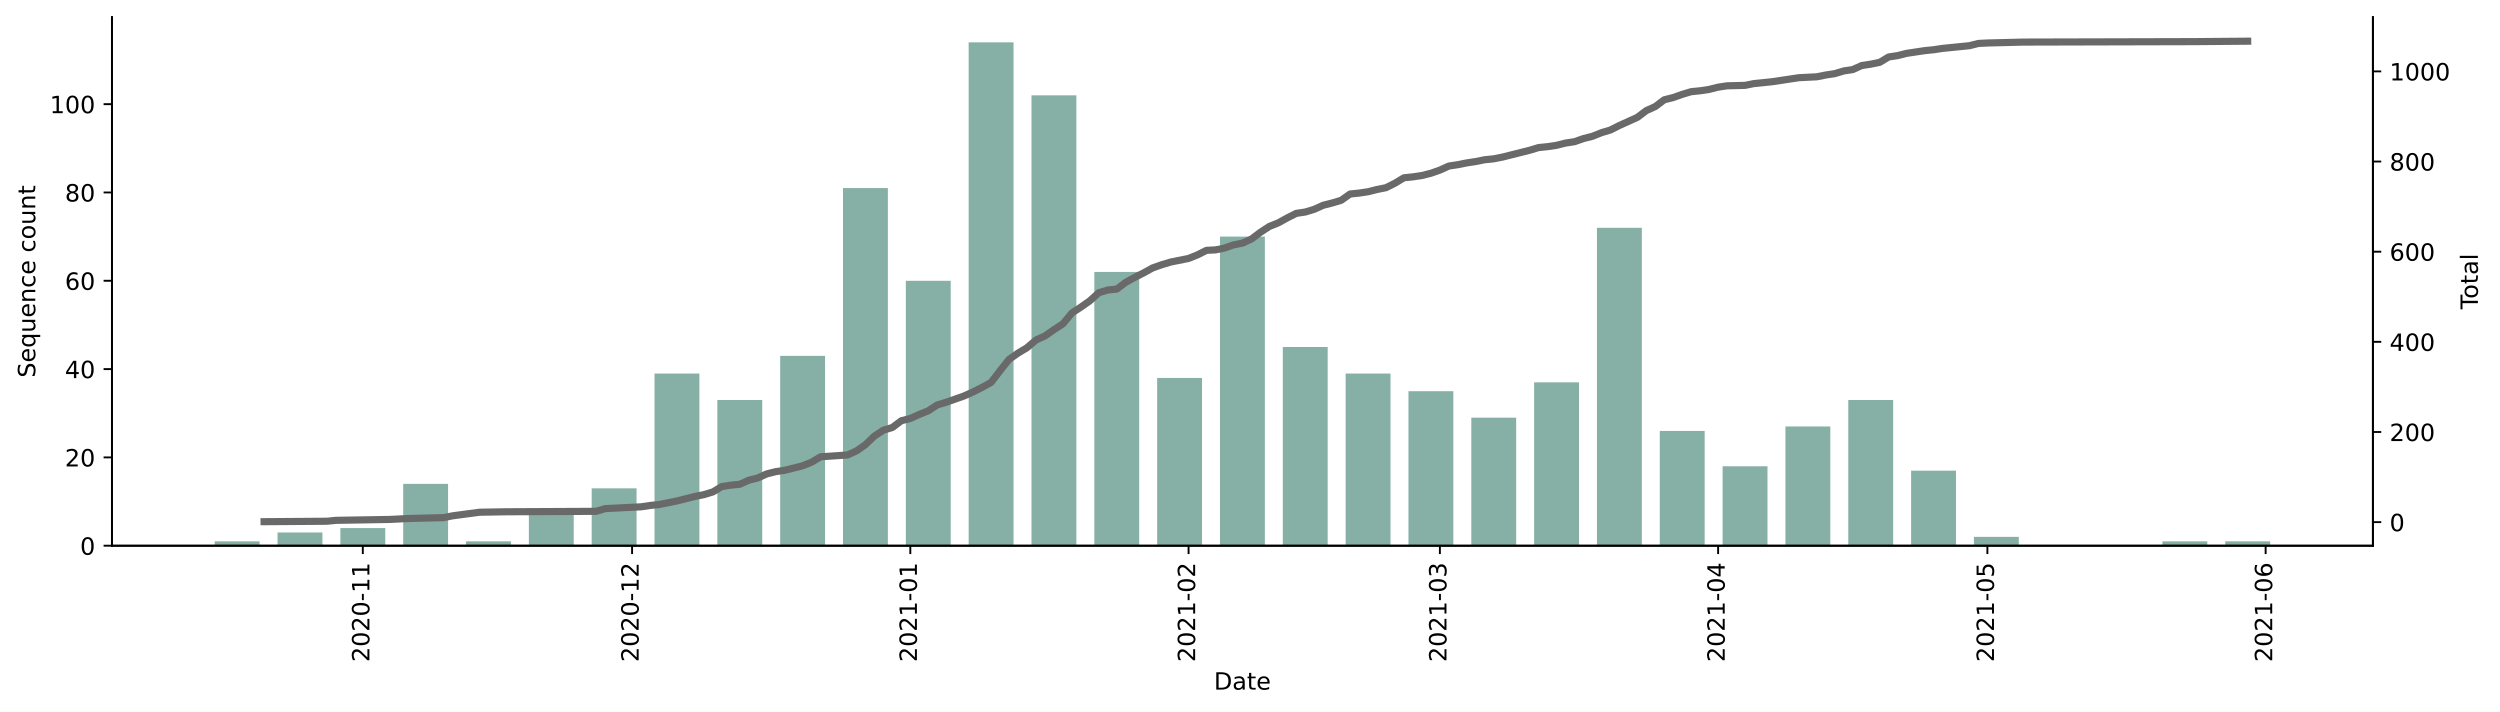
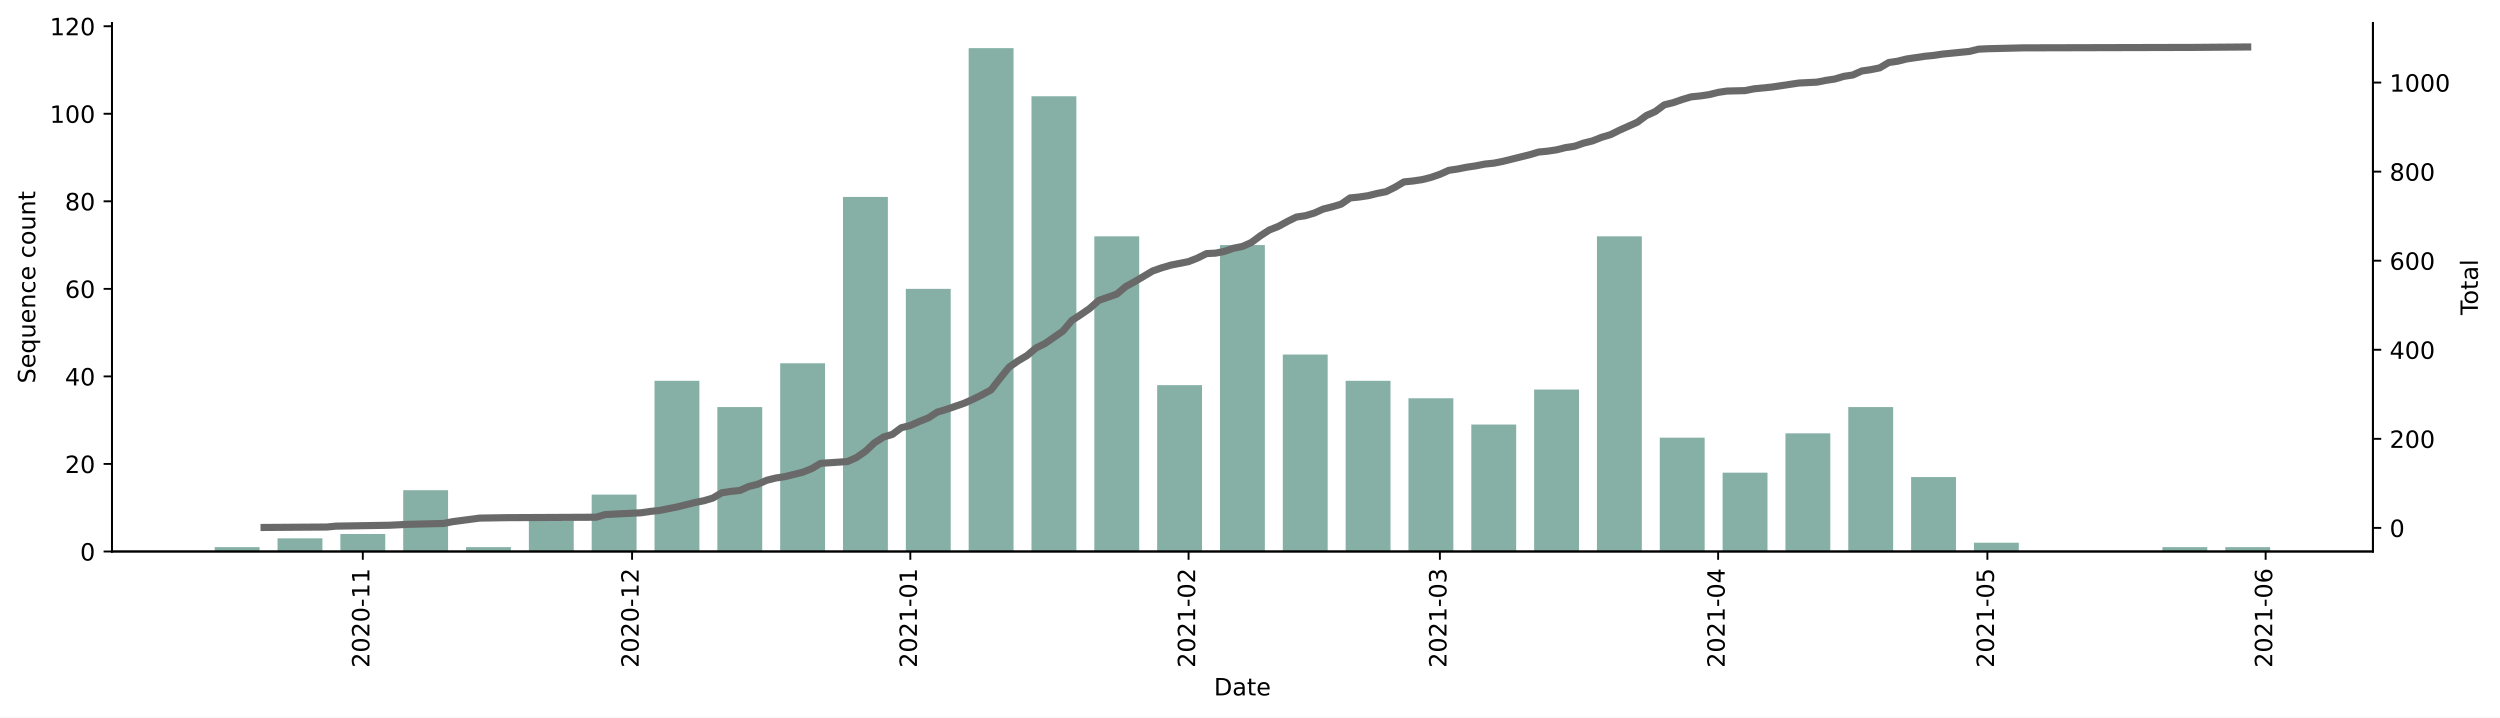
- <svg xmlns="http://www.w3.org/2000/svg" xmlns:xlink="http://www.w3.org/1999/xlink" height="298.621pt" version="1.1" viewBox="0 0 1048.894 298.621" width="1048.894pt">
+ <svg xmlns="http://www.w3.org/2000/svg" xmlns:xlink="http://www.w3.org/1999/xlink" height="301.043pt" version="1.1" viewBox="0 0 1048.894 301.043" width="1048.894pt">
  <defs>
    <style type="text/css">*{stroke-linecap:butt;stroke-linejoin:round;}</style>
  </defs>
  <g id="figure_1">
    <g id="patch_1">
-       <path d="M 0 298.621  L 1048.894 298.621  L 1048.894 0  L 0 0  z " style="fill:#ffffff;" />
+       <path d="M 0 301.043  L 1048.894 301.043  L 1048.894 0  L 0 0  z " style="fill:#ffffff;" />
    </g>
    <g id="axes_1">
      <g id="patch_2">
-         <path d="M 46.966 228.96  L 995.566 228.96  L 995.566 7.2  L 46.966 7.2  z " style="fill:#ffffff;" />
+         <path d="M 46.966 231.382  L 995.566 231.382  L 995.566 9.622  L 46.966 9.622  z " style="fill:#ffffff;" />
      </g>
      <g id="patch_3">
-         <path clip-path="url(#pa58d409748)" d="M 90.084 228.96  L 108.913 228.96  L 108.913 227.107  L 90.084 227.107  z " style="fill:#86b0a6;" />
+         <path clip-path="url(#p9eb38a0138)" d="M 90.084 231.382  L 108.913 231.382  L 108.913 229.545  L 90.084 229.545  z " style="fill:#86b0a6;" />
      </g>
      <g id="patch_4">
-         <path clip-path="url(#pa58d409748)" d="M 116.444 228.96  L 135.273 228.96  L 135.273 223.402  L 116.444 223.402  z " style="fill:#86b0a6;" />
+         <path clip-path="url(#p9eb38a0138)" d="M 116.444 231.382  L 135.273 231.382  L 135.273 225.872  L 116.444 225.872  z " style="fill:#86b0a6;" />
      </g>
      <g id="patch_5">
-         <path clip-path="url(#pa58d409748)" d="M 142.805 228.96  L 161.634 228.96  L 161.634 221.549  L 142.805 221.549  z " style="fill:#86b0a6;" />
+         <path clip-path="url(#p9eb38a0138)" d="M 142.805 231.382  L 161.634 231.382  L 161.634 224.036  L 142.805 224.036  z " style="fill:#86b0a6;" />
      </g>
      <g id="patch_6">
-         <path clip-path="url(#pa58d409748)" d="M 169.165 228.96  L 187.994 228.96  L 187.994 203.023  L 169.165 203.023  z " style="fill:#86b0a6;" />
+         <path clip-path="url(#p9eb38a0138)" d="M 169.165 231.382  L 187.994 231.382  L 187.994 205.671  L 169.165 205.671  z " style="fill:#86b0a6;" />
      </g>
      <g id="patch_7">
-         <path clip-path="url(#pa58d409748)" d="M 195.526 228.96  L 214.355 228.96  L 214.355 227.107  L 195.526 227.107  z " style="fill:#86b0a6;" />
+         <path clip-path="url(#p9eb38a0138)" d="M 195.526 231.382  L 214.355 231.382  L 214.355 229.545  L 195.526 229.545  z " style="fill:#86b0a6;" />
      </g>
      <g id="patch_8">
-         <path clip-path="url(#pa58d409748)" d="M 221.886 228.96  L 240.715 228.96  L 240.715 215.992  L 221.886 215.992  z " style="fill:#86b0a6;" />
+         <path clip-path="url(#p9eb38a0138)" d="M 221.886 231.382  L 240.715 231.382  L 240.715 218.526  L 221.886 218.526  z " style="fill:#86b0a6;" />
      </g>
      <g id="patch_9">
-         <path clip-path="url(#pa58d409748)" d="M 248.247 228.96  L 267.075 228.96  L 267.075 204.876  L 248.247 204.876  z " style="fill:#86b0a6;" />
+         <path clip-path="url(#p9eb38a0138)" d="M 248.247 231.382  L 267.075 231.382  L 267.075 207.507  L 248.247 207.507  z " style="fill:#86b0a6;" />
      </g>
      <g id="patch_10">
-         <path clip-path="url(#pa58d409748)" d="M 274.607 228.96  L 293.436 228.96  L 293.436 156.707  L 274.607 156.707  z " style="fill:#86b0a6;" />
+         <path clip-path="url(#p9eb38a0138)" d="M 274.607 231.382  L 293.436 231.382  L 293.436 159.757  L 274.607 159.757  z " style="fill:#86b0a6;" />
      </g>
      <g id="patch_11">
-         <path clip-path="url(#pa58d409748)" d="M 300.967 228.96  L 319.796 228.96  L 319.796 167.823  L 300.967 167.823  z " style="fill:#86b0a6;" />
+         <path clip-path="url(#p9eb38a0138)" d="M 300.967 231.382  L 319.796 231.382  L 319.796 170.777  L 300.967 170.777  z " style="fill:#86b0a6;" />
      </g>
      <g id="patch_12">
-         <path clip-path="url(#pa58d409748)" d="M 327.328 228.96  L 346.157 228.96  L 346.157 149.297  L 327.328 149.297  z " style="fill:#86b0a6;" />
+         <path clip-path="url(#p9eb38a0138)" d="M 327.328 231.382  L 346.157 231.382  L 346.157 152.411  L 327.328 152.411  z " style="fill:#86b0a6;" />
      </g>
      <g id="patch_13">
-         <path clip-path="url(#pa58d409748)" d="M 353.688 228.96  L 372.517 228.96  L 372.517 78.897  L 353.688 78.897  z " style="fill:#86b0a6;" />
+         <path clip-path="url(#p9eb38a0138)" d="M 353.688 231.382  L 372.517 231.382  L 372.517 82.624  L 353.688 82.624  z " style="fill:#86b0a6;" />
      </g>
      <g id="patch_14">
-         <path clip-path="url(#pa58d409748)" d="M 380.049 228.96  L 398.878 228.96  L 398.878 117.802  L 380.049 117.802  z " style="fill:#86b0a6;" />
+         <path clip-path="url(#p9eb38a0138)" d="M 380.049 231.382  L 398.878 231.382  L 398.878 121.191  L 380.049 121.191  z " style="fill:#86b0a6;" />
      </g>
      <g id="patch_15">
-         <path clip-path="url(#pa58d409748)" d="M 406.409 228.96  L 425.238 228.96  L 425.238 17.76  L 406.409 17.76  z " style="fill:#86b0a6;" />
+         <path clip-path="url(#p9eb38a0138)" d="M 406.409 231.382  L 425.238 231.382  L 425.238 20.182  L 406.409 20.182  z " style="fill:#86b0a6;" />
      </g>
      <g id="patch_16">
-         <path clip-path="url(#pa58d409748)" d="M 432.77 228.96  L 451.599 228.96  L 451.599 39.992  L 432.77 39.992  z " style="fill:#86b0a6;" />
+         <path clip-path="url(#p9eb38a0138)" d="M 432.77 231.382  L 451.599 231.382  L 451.599 40.384  L 432.77 40.384  z " style="fill:#86b0a6;" />
      </g>
      <g id="patch_17">
-         <path clip-path="url(#pa58d409748)" d="M 459.13 228.96  L 477.959 228.96  L 477.959 114.097  L 459.13 114.097  z " style="fill:#86b0a6;" />
+         <path clip-path="url(#p9eb38a0138)" d="M 459.13 231.382  L 477.959 231.382  L 477.959 99.152  L 459.13 99.152  z " style="fill:#86b0a6;" />
      </g>
      <g id="patch_18">
-         <path clip-path="url(#pa58d409748)" d="M 485.491 228.96  L 504.32 228.96  L 504.32 158.56  L 485.491 158.56  z " style="fill:#86b0a6;" />
+         <path clip-path="url(#p9eb38a0138)" d="M 485.491 231.382  L 504.32 231.382  L 504.32 161.594  L 485.491 161.594  z " style="fill:#86b0a6;" />
      </g>
      <g id="patch_19">
-         <path clip-path="url(#pa58d409748)" d="M 511.851 228.96  L 530.68 228.96  L 530.68 99.276  L 511.851 99.276  z " style="fill:#86b0a6;" />
+         <path clip-path="url(#p9eb38a0138)" d="M 511.851 231.382  L 530.68 231.382  L 530.68 102.825  L 511.851 102.825  z " style="fill:#86b0a6;" />
      </g>
      <g id="patch_20">
-         <path clip-path="url(#pa58d409748)" d="M 538.212 228.96  L 557.041 228.96  L 557.041 145.592  L 538.212 145.592  z " style="fill:#86b0a6;" />
+         <path clip-path="url(#p9eb38a0138)" d="M 538.212 231.382  L 557.041 231.382  L 557.041 148.738  L 538.212 148.738  z " style="fill:#86b0a6;" />
      </g>
      <g id="patch_21">
-         <path clip-path="url(#pa58d409748)" d="M 564.572 228.96  L 583.401 228.96  L 583.401 156.707  L 564.572 156.707  z " style="fill:#86b0a6;" />
+         <path clip-path="url(#p9eb38a0138)" d="M 564.572 231.382  L 583.401 231.382  L 583.401 159.757  L 564.572 159.757  z " style="fill:#86b0a6;" />
      </g>
      <g id="patch_22">
-         <path clip-path="url(#pa58d409748)" d="M 590.933 228.96  L 609.761 228.96  L 609.761 164.118  L 590.933 164.118  z " style="fill:#86b0a6;" />
+         <path clip-path="url(#p9eb38a0138)" d="M 590.933 231.382  L 609.761 231.382  L 609.761 167.104  L 590.933 167.104  z " style="fill:#86b0a6;" />
      </g>
      <g id="patch_23">
-         <path clip-path="url(#pa58d409748)" d="M 617.293 228.96  L 636.122 228.96  L 636.122 175.234  L 617.293 175.234  z " style="fill:#86b0a6;" />
+         <path clip-path="url(#p9eb38a0138)" d="M 617.293 231.382  L 636.122 231.382  L 636.122 178.123  L 617.293 178.123  z " style="fill:#86b0a6;" />
      </g>
      <g id="patch_24">
-         <path clip-path="url(#pa58d409748)" d="M 643.653 228.96  L 662.482 228.96  L 662.482 160.413  L 643.653 160.413  z " style="fill:#86b0a6;" />
+         <path clip-path="url(#p9eb38a0138)" d="M 643.653 231.382  L 662.482 231.382  L 662.482 163.431  L 643.653 163.431  z " style="fill:#86b0a6;" />
      </g>
      <g id="patch_25">
-         <path clip-path="url(#pa58d409748)" d="M 670.014 228.96  L 688.843 228.96  L 688.843 95.571  L 670.014 95.571  z " style="fill:#86b0a6;" />
+         <path clip-path="url(#p9eb38a0138)" d="M 670.014 231.382  L 688.843 231.382  L 688.843 99.152  L 670.014 99.152  z " style="fill:#86b0a6;" />
      </g>
      <g id="patch_26">
-         <path clip-path="url(#pa58d409748)" d="M 696.374 228.96  L 715.203 228.96  L 715.203 180.792  L 696.374 180.792  z " style="fill:#86b0a6;" />
+         <path clip-path="url(#p9eb38a0138)" d="M 696.374 231.382  L 715.203 231.382  L 715.203 183.632  L 696.374 183.632  z " style="fill:#86b0a6;" />
      </g>
      <g id="patch_27">
-         <path clip-path="url(#pa58d409748)" d="M 722.735 228.96  L 741.564 228.96  L 741.564 195.613  L 722.735 195.613  z " style="fill:#86b0a6;" />
+         <path clip-path="url(#p9eb38a0138)" d="M 722.735 231.382  L 741.564 231.382  L 741.564 198.324  L 722.735 198.324  z " style="fill:#86b0a6;" />
      </g>
      <g id="patch_28">
-         <path clip-path="url(#pa58d409748)" d="M 749.095 228.96  L 767.924 228.96  L 767.924 178.939  L 749.095 178.939  z " style="fill:#86b0a6;" />
+         <path clip-path="url(#p9eb38a0138)" d="M 749.095 231.382  L 767.924 231.382  L 767.924 181.796  L 749.095 181.796  z " style="fill:#86b0a6;" />
      </g>
      <g id="patch_29">
-         <path clip-path="url(#pa58d409748)" d="M 775.456 228.96  L 794.285 228.96  L 794.285 167.823  L 775.456 167.823  z " style="fill:#86b0a6;" />
+         <path clip-path="url(#p9eb38a0138)" d="M 775.456 231.382  L 794.285 231.382  L 794.285 170.777  L 775.456 170.777  z " style="fill:#86b0a6;" />
      </g>
      <g id="patch_30">
-         <path clip-path="url(#pa58d409748)" d="M 801.816 228.96  L 820.645 228.96  L 820.645 197.465  L 801.816 197.465  z " style="fill:#86b0a6;" />
+         <path clip-path="url(#p9eb38a0138)" d="M 801.816 231.382  L 820.645 231.382  L 820.645 200.161  L 801.816 200.161  z " style="fill:#86b0a6;" />
      </g>
      <g id="patch_31">
-         <path clip-path="url(#pa58d409748)" d="M 828.177 228.96  L 847.006 228.96  L 847.006 225.255  L 828.177 225.255  z " style="fill:#86b0a6;" />
+         <path clip-path="url(#p9eb38a0138)" d="M 828.177 231.382  L 847.006 231.382  L 847.006 227.709  L 828.177 227.709  z " style="fill:#86b0a6;" />
      </g>
      <g id="patch_32">
-         <path clip-path="url(#pa58d409748)" d="M 907.258 228.96  L 926.087 228.96  L 926.087 227.107  L 907.258 227.107  z " style="fill:#86b0a6;" />
+         <path clip-path="url(#p9eb38a0138)" d="M 907.258 231.382  L 926.087 231.382  L 926.087 229.545  L 907.258 229.545  z " style="fill:#86b0a6;" />
      </g>
      <g id="patch_33">
-         <path clip-path="url(#pa58d409748)" d="M 933.619 228.96  L 952.447 228.96  L 952.447 227.107  L 933.619 227.107  z " style="fill:#86b0a6;" />
+         <path clip-path="url(#p9eb38a0138)" d="M 933.619 231.382  L 952.447 231.382  L 952.447 229.545  L 933.619 229.545  z " style="fill:#86b0a6;" />
      </g>
      <g id="matplotlib.axis_1">
        <g id="xtick_1">
          <g id="line2d_1">
            <defs>
-               <path d="M 0 0  L 0 3.5  " id="mf3b58c3855" style="stroke:#000000;stroke-width:0.8;" />
+               <path d="M 0 0  L 0 3.5  " id="m7034eff608" style="stroke:#000000;stroke-width:0.8;" />
            </defs>
            <g>
-               <use style="stroke:#000000;stroke-width:0.8;" x="152.219" xlink:href="#mf3b58c3855" y="228.96" />
+               <use style="stroke:#000000;stroke-width:0.8;" x="152.219" xlink:href="#m7034eff608" y="231.382" />
            </g>
          </g>
          <g id="text_1">
-             <g transform="translate(154.9786 277.7428)rotate(-90)scale(0.1 -0.1)">
+             <g transform="translate(154.9786 280.1646)rotate(-90)scale(0.1 -0.1)">
              <defs>
                <path d="M 19.188 8.297  L 53.609 8.297  L 53.609 0  L 7.328 0  L 7.328 8.297  Q 12.938 14.109 22.625 23.891  Q 32.328 33.688 34.812 36.531  Q 39.547 41.844 41.422 45.531  Q 43.312 49.219 43.312 52.781  Q 43.312 58.594 39.234 62.25  Q 35.156 65.922 28.609 65.922  Q 23.969 65.922 18.812 64.312  Q 13.672 62.703 7.812 59.422  L 7.812 69.391  Q 13.766 71.781 18.938 73  Q 24.125 74.219 28.422 74.219  Q 39.75 74.219 46.484 68.547  Q 53.219 62.891 53.219 53.422  Q 53.219 48.922 51.531 44.891  Q 49.859 40.875 45.406 35.406  Q 44.188 33.984 37.641 27.219  Q 31.109 20.453 19.188 8.297  z " id="DejaVuSans-50" />
                <path d="M 31.781 66.406  Q 24.172 66.406 20.328 58.906  Q 16.5 51.422 16.5 36.375  Q 16.5 21.391 20.328 13.891  Q 24.172 6.391 31.781 6.391  Q 39.453 6.391 43.281 13.891  Q 47.125 21.391 47.125 36.375  Q 47.125 51.422 43.281 58.906  Q 39.453 66.406 31.781 66.406  z M 31.781 74.219  Q 44.047 74.219 50.516 64.516  Q 56.984 54.828 56.984 36.375  Q 56.984 17.969 50.516 8.266  Q 44.047 -1.422 31.781 -1.422  Q 19.531 -1.422 13.062 8.266  Q 6.594 17.969 6.594 36.375  Q 6.594 54.828 13.062 64.516  Q 19.531 74.219 31.781 74.219  z " id="DejaVuSans-48" />
                <path d="M 4.891 31.391  L 31.203 31.391  L 31.203 23.391  L 4.891 23.391  z " id="DejaVuSans-45" />
                <path d="M 12.406 8.297  L 28.516 8.297  L 28.516 63.922  L 10.984 60.406  L 10.984 69.391  L 28.422 72.906  L 38.281 72.906  L 38.281 8.297  L 54.391 8.297  L 54.391 0  L 12.406 0  z " id="DejaVuSans-49" />
              </defs>
              <use xlink:href="#DejaVuSans-50" />
              <use x="63.623" xlink:href="#DejaVuSans-48" />
              <use x="127.246" xlink:href="#DejaVuSans-50" />
              <use x="190.869" xlink:href="#DejaVuSans-48" />
              <use x="254.492" xlink:href="#DejaVuSans-45" />
              <use x="290.576" xlink:href="#DejaVuSans-49" />
              <use x="354.199" xlink:href="#DejaVuSans-49" />
            </g>
          </g>
        </g>
        <g id="xtick_2">
          <g id="line2d_2">
            <g>
-               <use style="stroke:#000000;stroke-width:0.8;" x="265.193" xlink:href="#mf3b58c3855" y="228.96" />
+               <use style="stroke:#000000;stroke-width:0.8;" x="265.193" xlink:href="#m7034eff608" y="231.382" />
            </g>
          </g>
          <g id="text_2">
-             <g transform="translate(267.952 277.7428)rotate(-90)scale(0.1 -0.1)">
+             <g transform="translate(267.952 280.1646)rotate(-90)scale(0.1 -0.1)">
              <use xlink:href="#DejaVuSans-50" />
              <use x="63.623" xlink:href="#DejaVuSans-48" />
              <use x="127.246" xlink:href="#DejaVuSans-50" />
              <use x="190.869" xlink:href="#DejaVuSans-48" />
              <use x="254.492" xlink:href="#DejaVuSans-45" />
              <use x="290.576" xlink:href="#DejaVuSans-49" />
              <use x="354.199" xlink:href="#DejaVuSans-50" />
            </g>
          </g>
        </g>
        <g id="xtick_3">
          <g id="line2d_3">
            <g>
-               <use style="stroke:#000000;stroke-width:0.8;" x="381.932" xlink:href="#mf3b58c3855" y="228.96" />
+               <use style="stroke:#000000;stroke-width:0.8;" x="381.932" xlink:href="#m7034eff608" y="231.382" />
            </g>
          </g>
          <g id="text_3">
-             <g transform="translate(384.6911 277.7428)rotate(-90)scale(0.1 -0.1)">
+             <g transform="translate(384.6911 280.1646)rotate(-90)scale(0.1 -0.1)">
              <use xlink:href="#DejaVuSans-50" />
              <use x="63.623" xlink:href="#DejaVuSans-48" />
              <use x="127.246" xlink:href="#DejaVuSans-50" />
              <use x="190.869" xlink:href="#DejaVuSans-49" />
              <use x="254.492" xlink:href="#DejaVuSans-45" />
              <use x="290.576" xlink:href="#DejaVuSans-48" />
              <use x="354.199" xlink:href="#DejaVuSans-49" />
            </g>
          </g>
        </g>
        <g id="xtick_4">
          <g id="line2d_4">
            <g>
-               <use style="stroke:#000000;stroke-width:0.8;" x="498.671" xlink:href="#mf3b58c3855" y="228.96" />
+               <use style="stroke:#000000;stroke-width:0.8;" x="498.671" xlink:href="#m7034eff608" y="231.382" />
            </g>
          </g>
          <g id="text_4">
-             <g transform="translate(501.4303 277.7428)rotate(-90)scale(0.1 -0.1)">
+             <g transform="translate(501.4303 280.1646)rotate(-90)scale(0.1 -0.1)">
              <use xlink:href="#DejaVuSans-50" />
              <use x="63.623" xlink:href="#DejaVuSans-48" />
              <use x="127.246" xlink:href="#DejaVuSans-50" />
              <use x="190.869" xlink:href="#DejaVuSans-49" />
              <use x="254.492" xlink:href="#DejaVuSans-45" />
              <use x="290.576" xlink:href="#DejaVuSans-48" />
              <use x="354.199" xlink:href="#DejaVuSans-50" />
            </g>
          </g>
        </g>
        <g id="xtick_5">
          <g id="line2d_5">
            <g>
-               <use style="stroke:#000000;stroke-width:0.8;" x="604.113" xlink:href="#mf3b58c3855" y="228.96" />
+               <use style="stroke:#000000;stroke-width:0.8;" x="604.113" xlink:href="#m7034eff608" y="231.382" />
            </g>
          </g>
          <g id="text_5">
-             <g transform="translate(606.8722 277.7428)rotate(-90)scale(0.1 -0.1)">
+             <g transform="translate(606.8722 280.1646)rotate(-90)scale(0.1 -0.1)">
              <defs>
                <path d="M 40.578 39.312  Q 47.656 37.797 51.625 33  Q 55.609 28.219 55.609 21.188  Q 55.609 10.406 48.188 4.484  Q 40.766 -1.422 27.094 -1.422  Q 22.516 -1.422 17.656 -0.516  Q 12.797 0.391 7.625 2.203  L 7.625 11.719  Q 11.719 9.328 16.594 8.109  Q 21.484 6.891 26.812 6.891  Q 36.078 6.891 40.938 10.547  Q 45.797 14.203 45.797 21.188  Q 45.797 27.641 41.281 31.266  Q 36.766 34.906 28.719 34.906  L 20.219 34.906  L 20.219 43.016  L 29.109 43.016  Q 36.375 43.016 40.234 45.922  Q 44.094 48.828 44.094 54.297  Q 44.094 59.906 40.109 62.906  Q 36.141 65.922 28.719 65.922  Q 24.656 65.922 20.016 65.031  Q 15.375 64.156 9.812 62.312  L 9.812 71.094  Q 15.438 72.656 20.344 73.438  Q 25.25 74.219 29.594 74.219  Q 40.828 74.219 47.359 69.109  Q 53.906 64.016 53.906 55.328  Q 53.906 49.266 50.438 45.094  Q 46.969 40.922 40.578 39.312  z " id="DejaVuSans-51" />
              </defs>
              <use xlink:href="#DejaVuSans-50" />
              <use x="63.623" xlink:href="#DejaVuSans-48" />
              <use x="127.246" xlink:href="#DejaVuSans-50" />
              <use x="190.869" xlink:href="#DejaVuSans-49" />
              <use x="254.492" xlink:href="#DejaVuSans-45" />
              <use x="290.576" xlink:href="#DejaVuSans-48" />
              <use x="354.199" xlink:href="#DejaVuSans-51" />
            </g>
          </g>
        </g>
        <g id="xtick_6">
          <g id="line2d_6">
            <g>
-               <use style="stroke:#000000;stroke-width:0.8;" x="720.852" xlink:href="#mf3b58c3855" y="228.96" />
+               <use style="stroke:#000000;stroke-width:0.8;" x="720.852" xlink:href="#m7034eff608" y="231.382" />
            </g>
          </g>
          <g id="text_6">
-             <g transform="translate(723.6113 277.7428)rotate(-90)scale(0.1 -0.1)">
+             <g transform="translate(723.6113 280.1646)rotate(-90)scale(0.1 -0.1)">
              <defs>
                <path d="M 37.797 64.312  L 12.891 25.391  L 37.797 25.391  z M 35.203 72.906  L 47.609 72.906  L 47.609 25.391  L 58.016 25.391  L 58.016 17.188  L 47.609 17.188  L 47.609 0  L 37.797 0  L 37.797 17.188  L 4.891 17.188  L 4.891 26.703  z " id="DejaVuSans-52" />
              </defs>
              <use xlink:href="#DejaVuSans-50" />
              <use x="63.623" xlink:href="#DejaVuSans-48" />
              <use x="127.246" xlink:href="#DejaVuSans-50" />
              <use x="190.869" xlink:href="#DejaVuSans-49" />
              <use x="254.492" xlink:href="#DejaVuSans-45" />
              <use x="290.576" xlink:href="#DejaVuSans-48" />
              <use x="354.199" xlink:href="#DejaVuSans-52" />
            </g>
          </g>
        </g>
        <g id="xtick_7">
          <g id="line2d_7">
            <g>
-               <use style="stroke:#000000;stroke-width:0.8;" x="833.825" xlink:href="#mf3b58c3855" y="228.96" />
+               <use style="stroke:#000000;stroke-width:0.8;" x="833.825" xlink:href="#m7034eff608" y="231.382" />
            </g>
          </g>
          <g id="text_7">
-             <g transform="translate(836.5847 277.7428)rotate(-90)scale(0.1 -0.1)">
+             <g transform="translate(836.5847 280.1646)rotate(-90)scale(0.1 -0.1)">
              <defs>
                <path d="M 10.797 72.906  L 49.516 72.906  L 49.516 64.594  L 19.828 64.594  L 19.828 46.734  Q 21.969 47.469 24.109 47.828  Q 26.266 48.188 28.422 48.188  Q 40.625 48.188 47.75 41.5  Q 54.891 34.812 54.891 23.391  Q 54.891 11.625 47.562 5.094  Q 40.234 -1.422 26.906 -1.422  Q 22.312 -1.422 17.547 -0.641  Q 12.797 0.141 7.719 1.703  L 7.719 11.625  Q 12.109 9.234 16.797 8.062  Q 21.484 6.891 26.703 6.891  Q 35.156 6.891 40.078 11.328  Q 45.016 15.766 45.016 23.391  Q 45.016 31 40.078 35.438  Q 35.156 39.891 26.703 39.891  Q 22.75 39.891 18.812 39.016  Q 14.891 38.141 10.797 36.281  z " id="DejaVuSans-53" />
              </defs>
              <use xlink:href="#DejaVuSans-50" />
              <use x="63.623" xlink:href="#DejaVuSans-48" />
              <use x="127.246" xlink:href="#DejaVuSans-50" />
              <use x="190.869" xlink:href="#DejaVuSans-49" />
              <use x="254.492" xlink:href="#DejaVuSans-45" />
              <use x="290.576" xlink:href="#DejaVuSans-48" />
              <use x="354.199" xlink:href="#DejaVuSans-53" />
            </g>
          </g>
        </g>
        <g id="xtick_8">
          <g id="line2d_8">
            <g>
-               <use style="stroke:#000000;stroke-width:0.8;" x="950.565" xlink:href="#mf3b58c3855" y="228.96" />
+               <use style="stroke:#000000;stroke-width:0.8;" x="950.565" xlink:href="#m7034eff608" y="231.382" />
            </g>
          </g>
          <g id="text_8">
-             <g transform="translate(953.3239 277.7428)rotate(-90)scale(0.1 -0.1)">
+             <g transform="translate(953.3239 280.1646)rotate(-90)scale(0.1 -0.1)">
              <defs>
                <path d="M 33.016 40.375  Q 26.375 40.375 22.484 35.828  Q 18.609 31.297 18.609 23.391  Q 18.609 15.531 22.484 10.953  Q 26.375 6.391 33.016 6.391  Q 39.656 6.391 43.531 10.953  Q 47.406 15.531 47.406 23.391  Q 47.406 31.297 43.531 35.828  Q 39.656 40.375 33.016 40.375  z M 52.594 71.297  L 52.594 62.312  Q 48.875 64.062 45.094 64.984  Q 41.312 65.922 37.594 65.922  Q 27.828 65.922 22.672 59.328  Q 17.531 52.734 16.797 39.406  Q 19.672 43.656 24.016 45.922  Q 28.375 48.188 33.594 48.188  Q 44.578 48.188 50.953 41.516  Q 57.328 34.859 57.328 23.391  Q 57.328 12.156 50.688 5.359  Q 44.047 -1.422 33.016 -1.422  Q 20.359 -1.422 13.672 8.266  Q 6.984 17.969 6.984 36.375  Q 6.984 53.656 15.188 63.938  Q 23.391 74.219 37.203 74.219  Q 40.922 74.219 44.703 73.484  Q 48.484 72.75 52.594 71.297  z " id="DejaVuSans-54" />
              </defs>
              <use xlink:href="#DejaVuSans-50" />
              <use x="63.623" xlink:href="#DejaVuSans-48" />
              <use x="127.246" xlink:href="#DejaVuSans-50" />
              <use x="190.869" xlink:href="#DejaVuSans-49" />
              <use x="254.492" xlink:href="#DejaVuSans-45" />
              <use x="290.576" xlink:href="#DejaVuSans-48" />
              <use x="354.199" xlink:href="#DejaVuSans-54" />
            </g>
          </g>
        </g>
        <g id="text_9">
-           <g transform="translate(509.3148 289.3413)scale(0.1 -0.1)">
+           <g transform="translate(509.3148 291.7631)scale(0.1 -0.1)">
            <defs>
              <path d="M 19.672 64.797  L 19.672 8.109  L 31.594 8.109  Q 46.688 8.109 53.688 14.938  Q 60.688 21.781 60.688 36.531  Q 60.688 51.172 53.688 57.984  Q 46.688 64.797 31.594 64.797  z M 9.812 72.906  L 30.078 72.906  Q 51.266 72.906 61.172 64.094  Q 71.094 55.281 71.094 36.531  Q 71.094 17.672 61.125 8.828  Q 51.172 0 30.078 0  L 9.812 0  z " id="DejaVuSans-68" />
              <path d="M 34.281 27.484  Q 23.391 27.484 19.188 25  Q 14.984 22.516 14.984 16.5  Q 14.984 11.719 18.141 8.906  Q 21.297 6.109 26.703 6.109  Q 34.188 6.109 38.703 11.406  Q 43.219 16.703 43.219 25.484  L 43.219 27.484  z M 52.203 31.203  L 52.203 0  L 43.219 0  L 43.219 8.297  Q 40.141 3.328 35.547 0.953  Q 30.953 -1.422 24.312 -1.422  Q 15.922 -1.422 10.953 3.297  Q 6 8.016 6 15.922  Q 6 25.141 12.172 29.828  Q 18.359 34.516 30.609 34.516  L 43.219 34.516  L 43.219 35.406  Q 43.219 41.609 39.141 45  Q 35.062 48.391 27.688 48.391  Q 23 48.391 18.547 47.266  Q 14.109 46.141 10.016 43.891  L 10.016 52.203  Q 14.938 54.109 19.578 55.047  Q 24.219 56 28.609 56  Q 40.484 56 46.344 49.844  Q 52.203 43.703 52.203 31.203  z " id="DejaVuSans-97" />
              <path d="M 18.312 70.219  L 18.312 54.688  L 36.812 54.688  L 36.812 47.703  L 18.312 47.703  L 18.312 18.016  Q 18.312 11.328 20.141 9.422  Q 21.969 7.516 27.594 7.516  L 36.812 7.516  L 36.812 0  L 27.594 0  Q 17.188 0 13.234 3.875  Q 9.281 7.766 9.281 18.016  L 9.281 47.703  L 2.688 47.703  L 2.688 54.688  L 9.281 54.688  L 9.281 70.219  z " id="DejaVuSans-116" />
              <path d="M 56.203 29.594  L 56.203 25.203  L 14.891 25.203  Q 15.484 15.922 20.484 11.062  Q 25.484 6.203 34.422 6.203  Q 39.594 6.203 44.453 7.469  Q 49.312 8.734 54.109 11.281  L 54.109 2.781  Q 49.266 0.734 44.188 -0.344  Q 39.109 -1.422 33.891 -1.422  Q 20.797 -1.422 13.156 6.188  Q 5.516 13.812 5.516 26.812  Q 5.516 40.234 12.766 48.109  Q 20.016 56 32.328 56  Q 43.359 56 49.781 48.891  Q 56.203 41.797 56.203 29.594  z M 47.219 32.234  Q 47.125 39.594 43.094 43.984  Q 39.062 48.391 32.422 48.391  Q 24.906 48.391 20.391 44.141  Q 15.875 39.891 15.188 32.172  z " id="DejaVuSans-101" />
            </defs>
            <use xlink:href="#DejaVuSans-68" />
            <use x="77.002" xlink:href="#DejaVuSans-97" />
            <use x="138.281" xlink:href="#DejaVuSans-116" />
            <use x="177.49" xlink:href="#DejaVuSans-101" />
          </g>
        </g>
      </g>
      <g id="matplotlib.axis_2">
        <g id="ytick_1">
          <g id="line2d_9">
            <defs>
-               <path d="M 0 0  L -3.5 0  " id="mddc70e1940" style="stroke:#000000;stroke-width:0.8;" />
+               <path d="M 0 0  L -3.5 0  " id="m7a1487ed90" style="stroke:#000000;stroke-width:0.8;" />
            </defs>
            <g>
-               <use style="stroke:#000000;stroke-width:0.8;" x="46.966" xlink:href="#mddc70e1940" y="228.96" />
+               <use style="stroke:#000000;stroke-width:0.8;" x="46.966" xlink:href="#m7a1487ed90" y="231.382" />
            </g>
          </g>
          <g id="text_10">
-             <g transform="translate(33.60312 232.7592)scale(0.1 -0.1)">
+             <g transform="translate(33.60312 235.181)scale(0.1 -0.1)">
              <use xlink:href="#DejaVuSans-48" />
            </g>
          </g>
        </g>
        <g id="ytick_2">
          <g id="line2d_10">
            <g>
-               <use style="stroke:#000000;stroke-width:0.8;" x="46.966" xlink:href="#mddc70e1940" y="191.907" />
+               <use style="stroke:#000000;stroke-width:0.8;" x="46.966" xlink:href="#m7a1487ed90" y="194.651" />
            </g>
          </g>
          <g id="text_11">
-             <g transform="translate(27.24063 195.7066)scale(0.1 -0.1)">
+             <g transform="translate(27.24063 198.4506)scale(0.1 -0.1)">
              <use xlink:href="#DejaVuSans-50" />
              <use x="63.623" xlink:href="#DejaVuSans-48" />
            </g>
          </g>
        </g>
        <g id="ytick_3">
          <g id="line2d_11">
            <g>
-               <use style="stroke:#000000;stroke-width:0.8;" x="46.966" xlink:href="#mddc70e1940" y="154.855" />
+               <use style="stroke:#000000;stroke-width:0.8;" x="46.966" xlink:href="#m7a1487ed90" y="157.921" />
            </g>
          </g>
          <g id="text_12">
-             <g transform="translate(27.24063 158.654)scale(0.1 -0.1)">
+             <g transform="translate(27.24063 161.7202)scale(0.1 -0.1)">
              <use xlink:href="#DejaVuSans-52" />
              <use x="63.623" xlink:href="#DejaVuSans-48" />
            </g>
          </g>
        </g>
        <g id="ytick_4">
          <g id="line2d_12">
            <g>
-               <use style="stroke:#000000;stroke-width:0.8;" x="46.966" xlink:href="#mddc70e1940" y="117.802" />
+               <use style="stroke:#000000;stroke-width:0.8;" x="46.966" xlink:href="#m7a1487ed90" y="121.191" />
            </g>
          </g>
          <g id="text_13">
-             <g transform="translate(27.24063 121.6013)scale(0.1 -0.1)">
+             <g transform="translate(27.24063 124.9897)scale(0.1 -0.1)">
              <use xlink:href="#DejaVuSans-54" />
              <use x="63.623" xlink:href="#DejaVuSans-48" />
            </g>
          </g>
        </g>
        <g id="ytick_5">
          <g id="line2d_13">
            <g>
-               <use style="stroke:#000000;stroke-width:0.8;" x="46.966" xlink:href="#mddc70e1940" y="80.749" />
+               <use style="stroke:#000000;stroke-width:0.8;" x="46.966" xlink:href="#m7a1487ed90" y="84.46" />
            </g>
          </g>
          <g id="text_14">
-             <g transform="translate(27.24063 84.54869)scale(0.1 -0.1)">
+             <g transform="translate(27.24063 88.25931)scale(0.1 -0.1)">
              <defs>
                <path d="M 31.781 34.625  Q 24.75 34.625 20.719 30.859  Q 16.703 27.094 16.703 20.516  Q 16.703 13.922 20.719 10.156  Q 24.75 6.391 31.781 6.391  Q 38.812 6.391 42.859 10.172  Q 46.922 13.969 46.922 20.516  Q 46.922 27.094 42.891 30.859  Q 38.875 34.625 31.781 34.625  z M 21.922 38.812  Q 15.578 40.375 12.031 44.719  Q 8.5 49.078 8.5 55.328  Q 8.5 64.062 14.719 69.141  Q 20.953 74.219 31.781 74.219  Q 42.672 74.219 48.875 69.141  Q 55.078 64.062 55.078 55.328  Q 55.078 49.078 51.531 44.719  Q 48 40.375 41.703 38.812  Q 48.828 37.156 52.797 32.312  Q 56.781 27.484 56.781 20.516  Q 56.781 9.906 50.312 4.234  Q 43.844 -1.422 31.781 -1.422  Q 19.734 -1.422 13.25 4.234  Q 6.781 9.906 6.781 20.516  Q 6.781 27.484 10.781 32.312  Q 14.797 37.156 21.922 38.812  z M 18.312 54.391  Q 18.312 48.734 21.844 45.562  Q 25.391 42.391 31.781 42.391  Q 38.141 42.391 41.719 45.562  Q 45.312 48.734 45.312 54.391  Q 45.312 60.062 41.719 63.234  Q 38.141 66.406 31.781 66.406  Q 25.391 66.406 21.844 63.234  Q 18.312 60.062 18.312 54.391  z " id="DejaVuSans-56" />
              </defs>
              <use xlink:href="#DejaVuSans-56" />
              <use x="63.623" xlink:href="#DejaVuSans-48" />
            </g>
          </g>
        </g>
        <g id="ytick_6">
          <g id="line2d_14">
            <g>
-               <use style="stroke:#000000;stroke-width:0.8;" x="46.966" xlink:href="#mddc70e1940" y="43.697" />
+               <use style="stroke:#000000;stroke-width:0.8;" x="46.966" xlink:href="#m7a1487ed90" y="47.73" />
            </g>
          </g>
          <g id="text_15">
-             <g transform="translate(20.87813 47.49606)scale(0.1 -0.1)">
+             <g transform="translate(20.87813 51.52887)scale(0.1 -0.1)">
              <use xlink:href="#DejaVuSans-49" />
              <use x="63.623" xlink:href="#DejaVuSans-48" />
              <use x="127.246" xlink:href="#DejaVuSans-48" />
            </g>
          </g>
        </g>
-         <g id="text_16">
-           <g transform="translate(14.79844 158.4402)rotate(-90)scale(0.1 -0.1)">
+         <g id="ytick_7">
+           <g id="line2d_15">
+             <g>
+               <use style="stroke:#000000;stroke-width:0.8;" x="46.966" xlink:href="#m7a1487ed90" y="10.999" />
+             </g>
+           </g>
+           <g id="text_16">
+             <g transform="translate(20.87813 14.79844)scale(0.1 -0.1)">
+               <use xlink:href="#DejaVuSans-49" />
+               <use x="63.623" xlink:href="#DejaVuSans-50" />
+               <use x="127.246" xlink:href="#DejaVuSans-48" />
+             </g>
+           </g>
+         </g>
+         <g id="text_17">
+           <g transform="translate(14.79844 160.862)rotate(-90)scale(0.1 -0.1)">
            <defs>
              <path d="M 53.516 70.516  L 53.516 60.891  Q 47.906 63.578 42.922 64.891  Q 37.938 66.219 33.297 66.219  Q 25.25 66.219 20.875 63.094  Q 16.5 59.969 16.5 54.203  Q 16.5 49.359 19.406 46.891  Q 22.312 44.438 30.422 42.922  L 36.375 41.703  Q 47.406 39.594 52.656 34.297  Q 57.906 29 57.906 20.125  Q 57.906 9.516 50.797 4.047  Q 43.703 -1.422 29.984 -1.422  Q 24.812 -1.422 18.969 -0.25  Q 13.141 0.922 6.891 3.219  L 6.891 13.375  Q 12.891 10.016 18.656 8.297  Q 24.422 6.594 29.984 6.594  Q 38.422 6.594 43.016 9.906  Q 47.609 13.234 47.609 19.391  Q 47.609 24.75 44.312 27.781  Q 41.016 30.812 33.5 32.328  L 27.484 33.5  Q 16.453 35.688 11.516 40.375  Q 6.594 45.062 6.594 53.422  Q 6.594 63.094 13.406 68.656  Q 20.219 74.219 32.172 74.219  Q 37.312 74.219 42.625 73.281  Q 47.953 72.359 53.516 70.516  z " id="DejaVuSans-83" />
              <path d="M 14.797 27.297  Q 14.797 17.391 18.875 11.75  Q 22.953 6.109 30.078 6.109  Q 37.203 6.109 41.297 11.75  Q 45.406 17.391 45.406 27.297  Q 45.406 37.203 41.297 42.844  Q 37.203 48.484 30.078 48.484  Q 22.953 48.484 18.875 42.844  Q 14.797 37.203 14.797 27.297  z M 45.406 8.203  Q 42.578 3.328 38.25 0.953  Q 33.938 -1.422 27.875 -1.422  Q 17.969 -1.422 11.734 6.484  Q 5.516 14.406 5.516 27.297  Q 5.516 40.188 11.734 48.094  Q 17.969 56 27.875 56  Q 33.938 56 38.25 53.625  Q 42.578 51.266 45.406 46.391  L 45.406 54.688  L 54.391 54.688  L 54.391 -20.797  L 45.406 -20.797  z " id="DejaVuSans-113" />
              <path d="M 8.5 21.578  L 8.5 54.688  L 17.484 54.688  L 17.484 21.922  Q 17.484 14.156 20.5 10.266  Q 23.531 6.391 29.594 6.391  Q 36.859 6.391 41.078 11.031  Q 45.312 15.672 45.312 23.688  L 45.312 54.688  L 54.297 54.688  L 54.297 0  L 45.312 0  L 45.312 8.406  Q 42.047 3.422 37.719 1  Q 33.406 -1.422 27.688 -1.422  Q 18.266 -1.422 13.375 4.438  Q 8.5 10.297 8.5 21.578  z M 31.109 56  z " id="DejaVuSans-117" />
              <path d="M 54.891 33.016  L 54.891 0  L 45.906 0  L 45.906 32.719  Q 45.906 40.484 42.875 44.328  Q 39.844 48.188 33.797 48.188  Q 26.516 48.188 22.312 43.547  Q 18.109 38.922 18.109 30.906  L 18.109 0  L 9.078 0  L 9.078 54.688  L 18.109 54.688  L 18.109 46.188  Q 21.344 51.125 25.703 53.562  Q 30.078 56 35.797 56  Q 45.219 56 50.047 50.172  Q 54.891 44.344 54.891 33.016  z " id="DejaVuSans-110" />
              <path d="M 48.781 52.594  L 48.781 44.188  Q 44.969 46.297 41.141 47.344  Q 37.312 48.391 33.406 48.391  Q 24.656 48.391 19.812 42.844  Q 14.984 37.312 14.984 27.297  Q 14.984 17.281 19.812 11.734  Q 24.656 6.203 33.406 6.203  Q 37.312 6.203 41.141 7.25  Q 44.969 8.297 48.781 10.406  L 48.781 2.094  Q 45.016 0.344 40.984 -0.531  Q 36.969 -1.422 32.422 -1.422  Q 20.062 -1.422 12.781 6.344  Q 5.516 14.109 5.516 27.297  Q 5.516 40.672 12.859 48.328  Q 20.219 56 33.016 56  Q 37.156 56 41.109 55.141  Q 45.062 54.297 48.781 52.594  z " id="DejaVuSans-99" />
              <path id="DejaVuSans-32" />
              <path d="M 30.609 48.391  Q 23.391 48.391 19.188 42.75  Q 14.984 37.109 14.984 27.297  Q 14.984 17.484 19.156 11.844  Q 23.344 6.203 30.609 6.203  Q 37.797 6.203 41.984 11.859  Q 46.188 17.531 46.188 27.297  Q 46.188 37.016 41.984 42.703  Q 37.797 48.391 30.609 48.391  z M 30.609 56  Q 42.328 56 49.016 48.375  Q 55.719 40.766 55.719 27.297  Q 55.719 13.875 49.016 6.219  Q 42.328 -1.422 30.609 -1.422  Q 18.844 -1.422 12.172 6.219  Q 5.516 13.875 5.516 27.297  Q 5.516 40.766 12.172 48.375  Q 18.844 56 30.609 56  z " id="DejaVuSans-111" />
            </defs>
            <use xlink:href="#DejaVuSans-83" />
            <use x="63.477" xlink:href="#DejaVuSans-101" />
            <use x="125" xlink:href="#DejaVuSans-113" />
            <use x="188.477" xlink:href="#DejaVuSans-117" />
            <use x="251.855" xlink:href="#DejaVuSans-101" />
            <use x="313.379" xlink:href="#DejaVuSans-110" />
            <use x="376.758" xlink:href="#DejaVuSans-99" />
            <use x="431.738" xlink:href="#DejaVuSans-101" />
            <use x="493.262" xlink:href="#DejaVuSans-32" />
            <use x="525.049" xlink:href="#DejaVuSans-99" />
            <use x="580.029" xlink:href="#DejaVuSans-111" />
            <use x="641.211" xlink:href="#DejaVuSans-117" />
            <use x="704.59" xlink:href="#DejaVuSans-110" />
            <use x="767.969" xlink:href="#DejaVuSans-116" />
          </g>
        </g>
      </g>
      <g id="patch_34">
-         <path d="M 46.966 228.96  L 46.966 7.2  " style="fill:none;stroke:#000000;stroke-linecap:square;stroke-linejoin:miter;stroke-width:0.8;" />
+         <path d="M 46.966 231.382  L 46.966 9.622  " style="fill:none;stroke:#000000;stroke-linecap:square;stroke-linejoin:miter;stroke-width:0.8;" />
      </g>
      <g id="patch_35">
-         <path d="M 995.566 228.96  L 995.566 7.2  " style="fill:none;stroke:#000000;stroke-linecap:square;stroke-linejoin:miter;stroke-width:0.8;" />
+         <path d="M 995.566 231.382  L 995.566 9.622  " style="fill:none;stroke:#000000;stroke-linecap:square;stroke-linejoin:miter;stroke-width:0.8;" />
      </g>
      <g id="patch_36">
-         <path d="M 46.966 228.96  L 995.566 228.96  " style="fill:none;stroke:#000000;stroke-linecap:square;stroke-linejoin:miter;stroke-width:0.8;" />
+         <path d="M 46.966 231.382  L 995.566 231.382  " style="fill:none;stroke:#000000;stroke-linecap:square;stroke-linejoin:miter;stroke-width:0.8;" />
      </g>
    </g>
    <g id="axes_2">
      <g id="matplotlib.axis_3">
-         <g id="ytick_7">
-           <g id="line2d_15">
-             <defs>
-               <path d="M 0 0  L 3.5 0  " id="m7337cf3332" style="stroke:#000000;stroke-width:0.8;" />
-             </defs>
-             <g>
-               <use style="stroke:#000000;stroke-width:0.8;" x="995.566" xlink:href="#m7337cf3332" y="219.069" />
-             </g>
-           </g>
-           <g id="text_17">
-             <g transform="translate(1002.566 222.8683)scale(0.1 -0.1)">
-               <use xlink:href="#DejaVuSans-48" />
-             </g>
-           </g>
-         </g>
        <g id="ytick_8">
          <g id="line2d_16">
-             <g>
-               <use style="stroke:#000000;stroke-width:0.8;" x="995.566" xlink:href="#m7337cf3332" y="181.245" />
+             <defs>
+               <path d="M 0 0  L 3.5 0  " id="me081a3b67b" style="stroke:#000000;stroke-width:0.8;" />
+             </defs>
+             <g>
+               <use style="stroke:#000000;stroke-width:0.8;" x="995.566" xlink:href="#me081a3b67b" y="221.489" />
            </g>
          </g>
          <g id="text_18">
-             <g transform="translate(1002.566 185.0447)scale(0.1 -0.1)">
-               <use xlink:href="#DejaVuSans-50" />
-               <use x="63.623" xlink:href="#DejaVuSans-48" />
-               <use x="127.246" xlink:href="#DejaVuSans-48" />
+             <g transform="translate(1002.566 225.2879)scale(0.1 -0.1)">
+               <use xlink:href="#DejaVuSans-48" />
            </g>
          </g>
        </g>
        <g id="ytick_9">
          <g id="line2d_17">
            <g>
-               <use style="stroke:#000000;stroke-width:0.8;" x="995.566" xlink:href="#m7337cf3332" y="143.422" />
+               <use style="stroke:#000000;stroke-width:0.8;" x="995.566" xlink:href="#me081a3b67b" y="184.121" />
            </g>
          </g>
          <g id="text_19">
-             <g transform="translate(1002.566 147.2211)scale(0.1 -0.1)">
-               <use xlink:href="#DejaVuSans-52" />
+             <g transform="translate(1002.566 187.92)scale(0.1 -0.1)">
+               <use xlink:href="#DejaVuSans-50" />
              <use x="63.623" xlink:href="#DejaVuSans-48" />
              <use x="127.246" xlink:href="#DejaVuSans-48" />
            </g>
          </g>
        </g>
        <g id="ytick_10">
          <g id="line2d_18">
            <g>
-               <use style="stroke:#000000;stroke-width:0.8;" x="995.566" xlink:href="#m7337cf3332" y="105.598" />
+               <use style="stroke:#000000;stroke-width:0.8;" x="995.566" xlink:href="#me081a3b67b" y="146.753" />
            </g>
          </g>
          <g id="text_20">
-             <g transform="translate(1002.566 109.3974)scale(0.1 -0.1)">
-               <use xlink:href="#DejaVuSans-54" />
+             <g transform="translate(1002.566 150.552)scale(0.1 -0.1)">
+               <use xlink:href="#DejaVuSans-52" />
              <use x="63.623" xlink:href="#DejaVuSans-48" />
              <use x="127.246" xlink:href="#DejaVuSans-48" />
            </g>
          </g>
        </g>
        <g id="ytick_11">
          <g id="line2d_19">
            <g>
-               <use style="stroke:#000000;stroke-width:0.8;" x="995.566" xlink:href="#m7337cf3332" y="67.775" />
+               <use style="stroke:#000000;stroke-width:0.8;" x="995.566" xlink:href="#me081a3b67b" y="109.385" />
            </g>
          </g>
          <g id="text_21">
-             <g transform="translate(1002.566 71.57378)scale(0.1 -0.1)">
-               <use xlink:href="#DejaVuSans-56" />
+             <g transform="translate(1002.566 113.1841)scale(0.1 -0.1)">
+               <use xlink:href="#DejaVuSans-54" />
              <use x="63.623" xlink:href="#DejaVuSans-48" />
              <use x="127.246" xlink:href="#DejaVuSans-48" />
            </g>
          </g>
        </g>
        <g id="ytick_12">
          <g id="line2d_20">
            <g>
-               <use style="stroke:#000000;stroke-width:0.8;" x="995.566" xlink:href="#m7337cf3332" y="29.951" />
+               <use style="stroke:#000000;stroke-width:0.8;" x="995.566" xlink:href="#me081a3b67b" y="72.017" />
            </g>
          </g>
          <g id="text_22">
-             <g transform="translate(1002.566 33.75014)scale(0.1 -0.1)">
+             <g transform="translate(1002.566 75.81615)scale(0.1 -0.1)">
+               <use xlink:href="#DejaVuSans-56" />
+               <use x="63.623" xlink:href="#DejaVuSans-48" />
+               <use x="127.246" xlink:href="#DejaVuSans-48" />
+             </g>
+           </g>
+         </g>
+         <g id="ytick_13">
+           <g id="line2d_21">
+             <g>
+               <use style="stroke:#000000;stroke-width:0.8;" x="995.566" xlink:href="#me081a3b67b" y="34.649" />
+             </g>
+           </g>
+           <g id="text_23">
+             <g transform="translate(1002.566 38.44822)scale(0.1 -0.1)">
              <use xlink:href="#DejaVuSans-49" />
              <use x="63.623" xlink:href="#DejaVuSans-48" />
              <use x="127.246" xlink:href="#DejaVuSans-48" />
              <use x="190.869" xlink:href="#DejaVuSans-48" />
            </g>
          </g>
        </g>
-         <g id="text_23">
-           <g transform="translate(1039.614 129.7566)rotate(-90)scale(0.1 -0.1)">
+         <g id="text_24">
+           <g transform="translate(1039.614 132.1784)rotate(-90)scale(0.1 -0.1)">
            <defs>
              <path d="M -0.297 72.906  L 61.375 72.906  L 61.375 64.594  L 35.5 64.594  L 35.5 0  L 25.594 0  L 25.594 64.594  L -0.297 64.594  z " id="DejaVuSans-84" />
              <path d="M 9.422 75.984  L 18.406 75.984  L 18.406 0  L 9.422 0  z " id="DejaVuSans-108" />
            </defs>
            <use xlink:href="#DejaVuSans-84" />
            <use x="44.084" xlink:href="#DejaVuSans-111" />
            <use x="105.266" xlink:href="#DejaVuSans-116" />
            <use x="144.475" xlink:href="#DejaVuSans-97" />
            <use x="205.754" xlink:href="#DejaVuSans-108" />
          </g>
        </g>
      </g>
-       <g id="line2d_21">
-         <path clip-path="url(#pa58d409748)" d="M 110.796 218.88  L 137.156 218.691  L 140.922 218.313  L 163.517 217.934  L 171.048 217.556  L 186.111 217.178  L 189.877 216.421  L 201.174 214.909  L 212.472 214.719  L 250.129 214.53  L 253.895 213.396  L 268.958 212.639  L 272.724 212.072  L 276.49 211.694  L 284.021 210.181  L 291.553 208.289  L 295.319 207.533  L 299.085 206.398  L 302.85 204.129  L 306.616 203.561  L 310.382 203.183  L 314.148 201.481  L 317.914 200.536  L 321.679 198.833  L 325.445 197.888  L 329.211 197.321  L 336.742 195.429  L 340.508 193.916  L 344.274 191.647  L 355.571 190.891  L 359.337 189.188  L 363.103 186.541  L 366.869 182.948  L 370.634 180.489  L 374.4 179.354  L 378.166 176.518  L 381.932 175.572  L 385.698 173.87  L 389.463 172.357  L 393.229 169.898  L 396.995 168.764  L 404.526 166.116  L 408.292 164.414  L 412.058 162.523  L 415.824 160.442  L 419.59 155.525  L 423.355 150.797  L 427.121 148.15  L 430.887 145.88  L 434.653 142.665  L 438.418 140.963  L 442.184 138.316  L 445.95 135.857  L 449.716 131.318  L 453.482 128.86  L 457.247 126.212  L 461.013 122.808  L 464.779 121.673  L 468.545 121.295  L 472.31 118.458  L 476.076 116.378  L 479.842 114.487  L 483.608 112.406  L 487.374 111.083  L 491.139 109.948  L 498.671 108.435  L 502.437 106.922  L 506.203 105.031  L 509.968 104.842  L 513.734 104.085  L 517.5 102.761  L 521.266 102.005  L 525.031 100.303  L 528.797 97.466  L 532.563 95.008  L 536.329 93.495  L 540.095 91.414  L 543.86 89.523  L 547.626 88.956  L 551.392 87.821  L 555.158 86.119  L 558.923 85.173  L 562.689 84.039  L 566.455 81.391  L 570.221 81.013  L 573.987 80.445  L 577.752 79.5  L 581.518 78.743  L 585.284 76.852  L 589.05 74.583  L 592.815 74.205  L 596.581 73.637  L 600.347 72.692  L 604.113 71.368  L 607.879 69.666  L 611.644 69.098  L 615.41 68.342  L 619.176 67.775  L 622.942 67.018  L 626.707 66.64  L 630.473 65.883  L 641.771 63.047  L 645.536 61.912  L 649.302 61.534  L 653.068 60.966  L 656.834 60.021  L 660.599 59.453  L 664.365 58.13  L 668.131 57.184  L 671.897 55.671  L 675.663 54.536  L 679.428 52.645  L 686.96 49.241  L 690.726 46.404  L 694.492 44.702  L 698.257 41.865  L 702.023 40.92  L 705.789 39.596  L 709.555 38.461  L 713.32 38.083  L 717.086 37.516  L 720.852 36.57  L 724.618 36.003  L 732.149 35.814  L 735.915 35.057  L 743.447 34.301  L 754.744 32.599  L 762.276 32.22  L 766.041 31.464  L 769.807 30.897  L 773.573 29.762  L 777.339 29.194  L 781.104 27.492  L 784.87 26.925  L 788.636 26.169  L 792.402 23.899  L 796.168 23.332  L 799.933 22.386  L 807.465 21.251  L 811.231 20.873  L 814.996 20.306  L 826.294 19.171  L 830.06 18.226  L 833.825 18.036  L 848.888 17.658  L 920.438 17.469  L 943.033 17.28  L 943.033 17.28  " style="fill:none;stroke:#696969;stroke-linecap:square;stroke-width:3;" />
+       <g id="line2d_22">
+         <path clip-path="url(#p9eb38a0138)" d="M 110.796 221.302  L 137.156 221.115  L 140.922 220.741  L 163.517 220.368  L 171.048 219.994  L 186.111 219.62  L 189.877 218.873  L 201.174 217.378  L 212.472 217.191  L 250.129 217.005  L 253.895 215.883  L 268.958 215.136  L 272.724 214.576  L 276.49 214.202  L 284.021 212.707  L 291.553 210.839  L 295.319 210.091  L 299.085 208.97  L 302.85 206.728  L 306.616 206.168  L 310.382 205.794  L 314.148 204.113  L 317.914 203.178  L 321.679 201.497  L 325.445 200.563  L 329.211 200.002  L 336.742 198.134  L 340.508 196.639  L 344.274 194.397  L 355.571 193.65  L 359.337 191.968  L 363.103 189.352  L 366.869 185.802  L 370.634 183.373  L 374.4 182.252  L 378.166 179.45  L 381.932 178.516  L 385.698 176.834  L 389.463 175.339  L 393.229 172.91  L 396.995 171.789  L 404.526 169.174  L 408.292 167.492  L 412.058 165.624  L 415.824 163.568  L 419.59 158.711  L 423.355 154.04  L 427.121 151.424  L 430.887 149.182  L 434.653 146.005  L 438.418 144.137  L 445.95 138.906  L 449.716 134.421  L 453.482 131.992  L 457.247 129.377  L 461.013 126.014  L 468.545 123.398  L 472.31 120.222  L 476.076 118.166  L 483.608 113.682  L 487.374 112.374  L 491.139 111.253  L 498.671 109.759  L 502.437 108.264  L 506.203 106.395  L 509.968 106.209  L 513.734 105.461  L 517.5 104.153  L 521.266 103.406  L 525.031 101.724  L 528.797 98.922  L 532.563 96.493  L 536.329 94.998  L 540.095 92.943  L 543.86 91.075  L 547.626 90.514  L 551.392 89.393  L 555.158 87.711  L 558.923 86.777  L 562.689 85.656  L 566.455 83.04  L 570.221 82.667  L 573.987 82.106  L 577.752 81.172  L 581.518 80.425  L 585.284 78.556  L 589.05 76.314  L 592.815 75.941  L 596.581 75.38  L 600.347 74.446  L 604.113 73.138  L 607.879 71.456  L 611.644 70.896  L 615.41 70.149  L 619.176 69.588  L 622.942 68.841  L 626.707 68.467  L 630.473 67.72  L 641.771 64.917  L 645.536 63.796  L 649.302 63.422  L 653.068 62.862  L 656.834 61.928  L 660.599 61.367  L 664.365 60.059  L 668.131 59.125  L 671.897 57.63  L 675.663 56.509  L 679.428 54.641  L 686.96 51.278  L 690.726 48.475  L 694.492 46.794  L 698.257 43.991  L 702.023 43.057  L 705.789 41.749  L 709.555 40.628  L 713.32 40.254  L 717.086 39.694  L 720.852 38.759  L 724.618 38.199  L 732.149 38.012  L 735.915 37.265  L 743.447 36.517  L 754.744 34.836  L 762.276 34.462  L 766.041 33.715  L 769.807 33.154  L 773.573 32.033  L 777.339 31.473  L 781.104 29.791  L 784.87 29.231  L 788.636 28.483  L 792.402 26.241  L 796.168 25.681  L 799.933 24.746  L 807.465 23.625  L 811.231 23.252  L 814.996 22.691  L 826.294 21.57  L 830.06 20.636  L 833.825 20.449  L 848.888 20.076  L 920.438 19.889  L 943.033 19.702  L 943.033 19.702  " style="fill:none;stroke:#696969;stroke-linecap:square;stroke-width:3;" />
      </g>
      <g id="patch_37">
-         <path d="M 46.966 228.96  L 46.966 7.2  " style="fill:none;stroke:#000000;stroke-linecap:square;stroke-linejoin:miter;stroke-width:0.8;" />
+         <path d="M 46.966 231.382  L 46.966 9.622  " style="fill:none;stroke:#000000;stroke-linecap:square;stroke-linejoin:miter;stroke-width:0.8;" />
      </g>
      <g id="patch_38">
-         <path d="M 995.566 228.96  L 995.566 7.2  " style="fill:none;stroke:#000000;stroke-linecap:square;stroke-linejoin:miter;stroke-width:0.8;" />
+         <path d="M 995.566 231.382  L 995.566 9.622  " style="fill:none;stroke:#000000;stroke-linecap:square;stroke-linejoin:miter;stroke-width:0.8;" />
      </g>
      <g id="patch_39">
-         <path d="M 46.966 228.96  L 995.566 228.96  " style="fill:none;stroke:#000000;stroke-linecap:square;stroke-linejoin:miter;stroke-width:0.8;" />
+         <path d="M 46.966 231.382  L 995.566 231.382  " style="fill:none;stroke:#000000;stroke-linecap:square;stroke-linejoin:miter;stroke-width:0.8;" />
      </g>
    </g>
  </g>
  <defs>
-     <clipPath id="pa58d409748">
-       <rect height="221.76" width="948.6" x="46.966" y="7.2" />
+     <clipPath id="p9eb38a0138">
+       <rect height="221.76" width="948.6" x="46.966" y="9.622" />
    </clipPath>
  </defs>
</svg>
